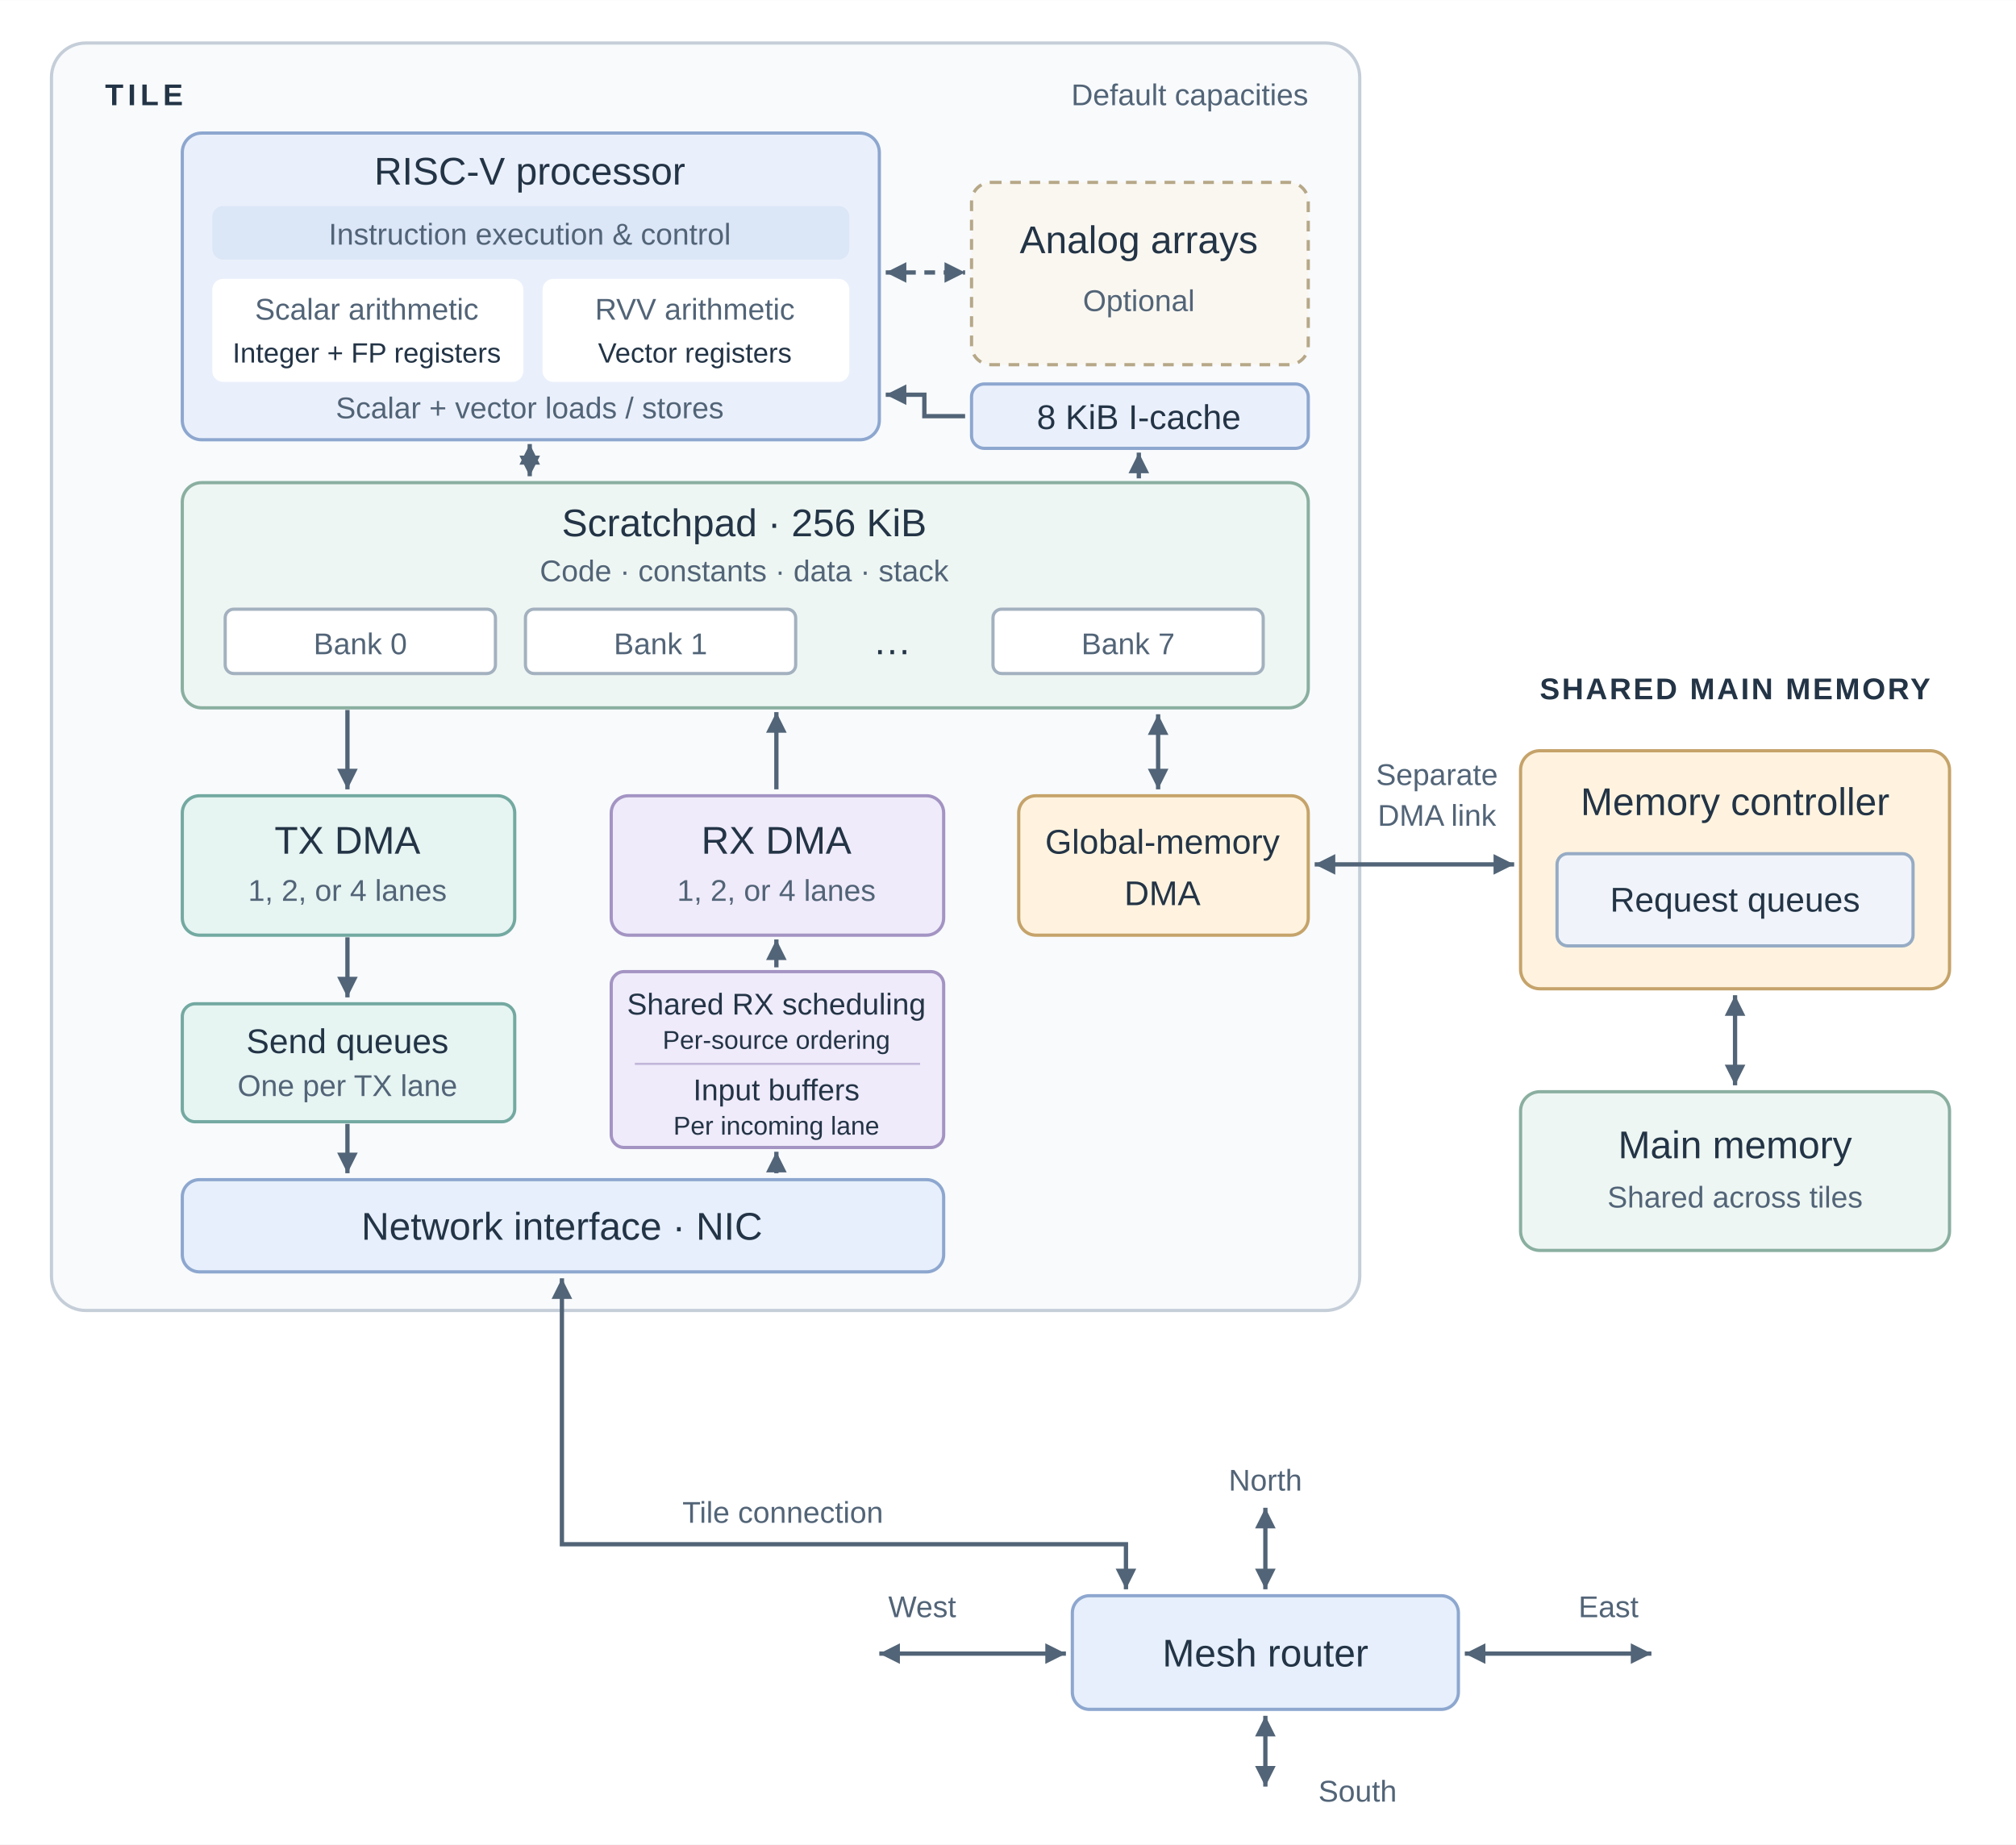
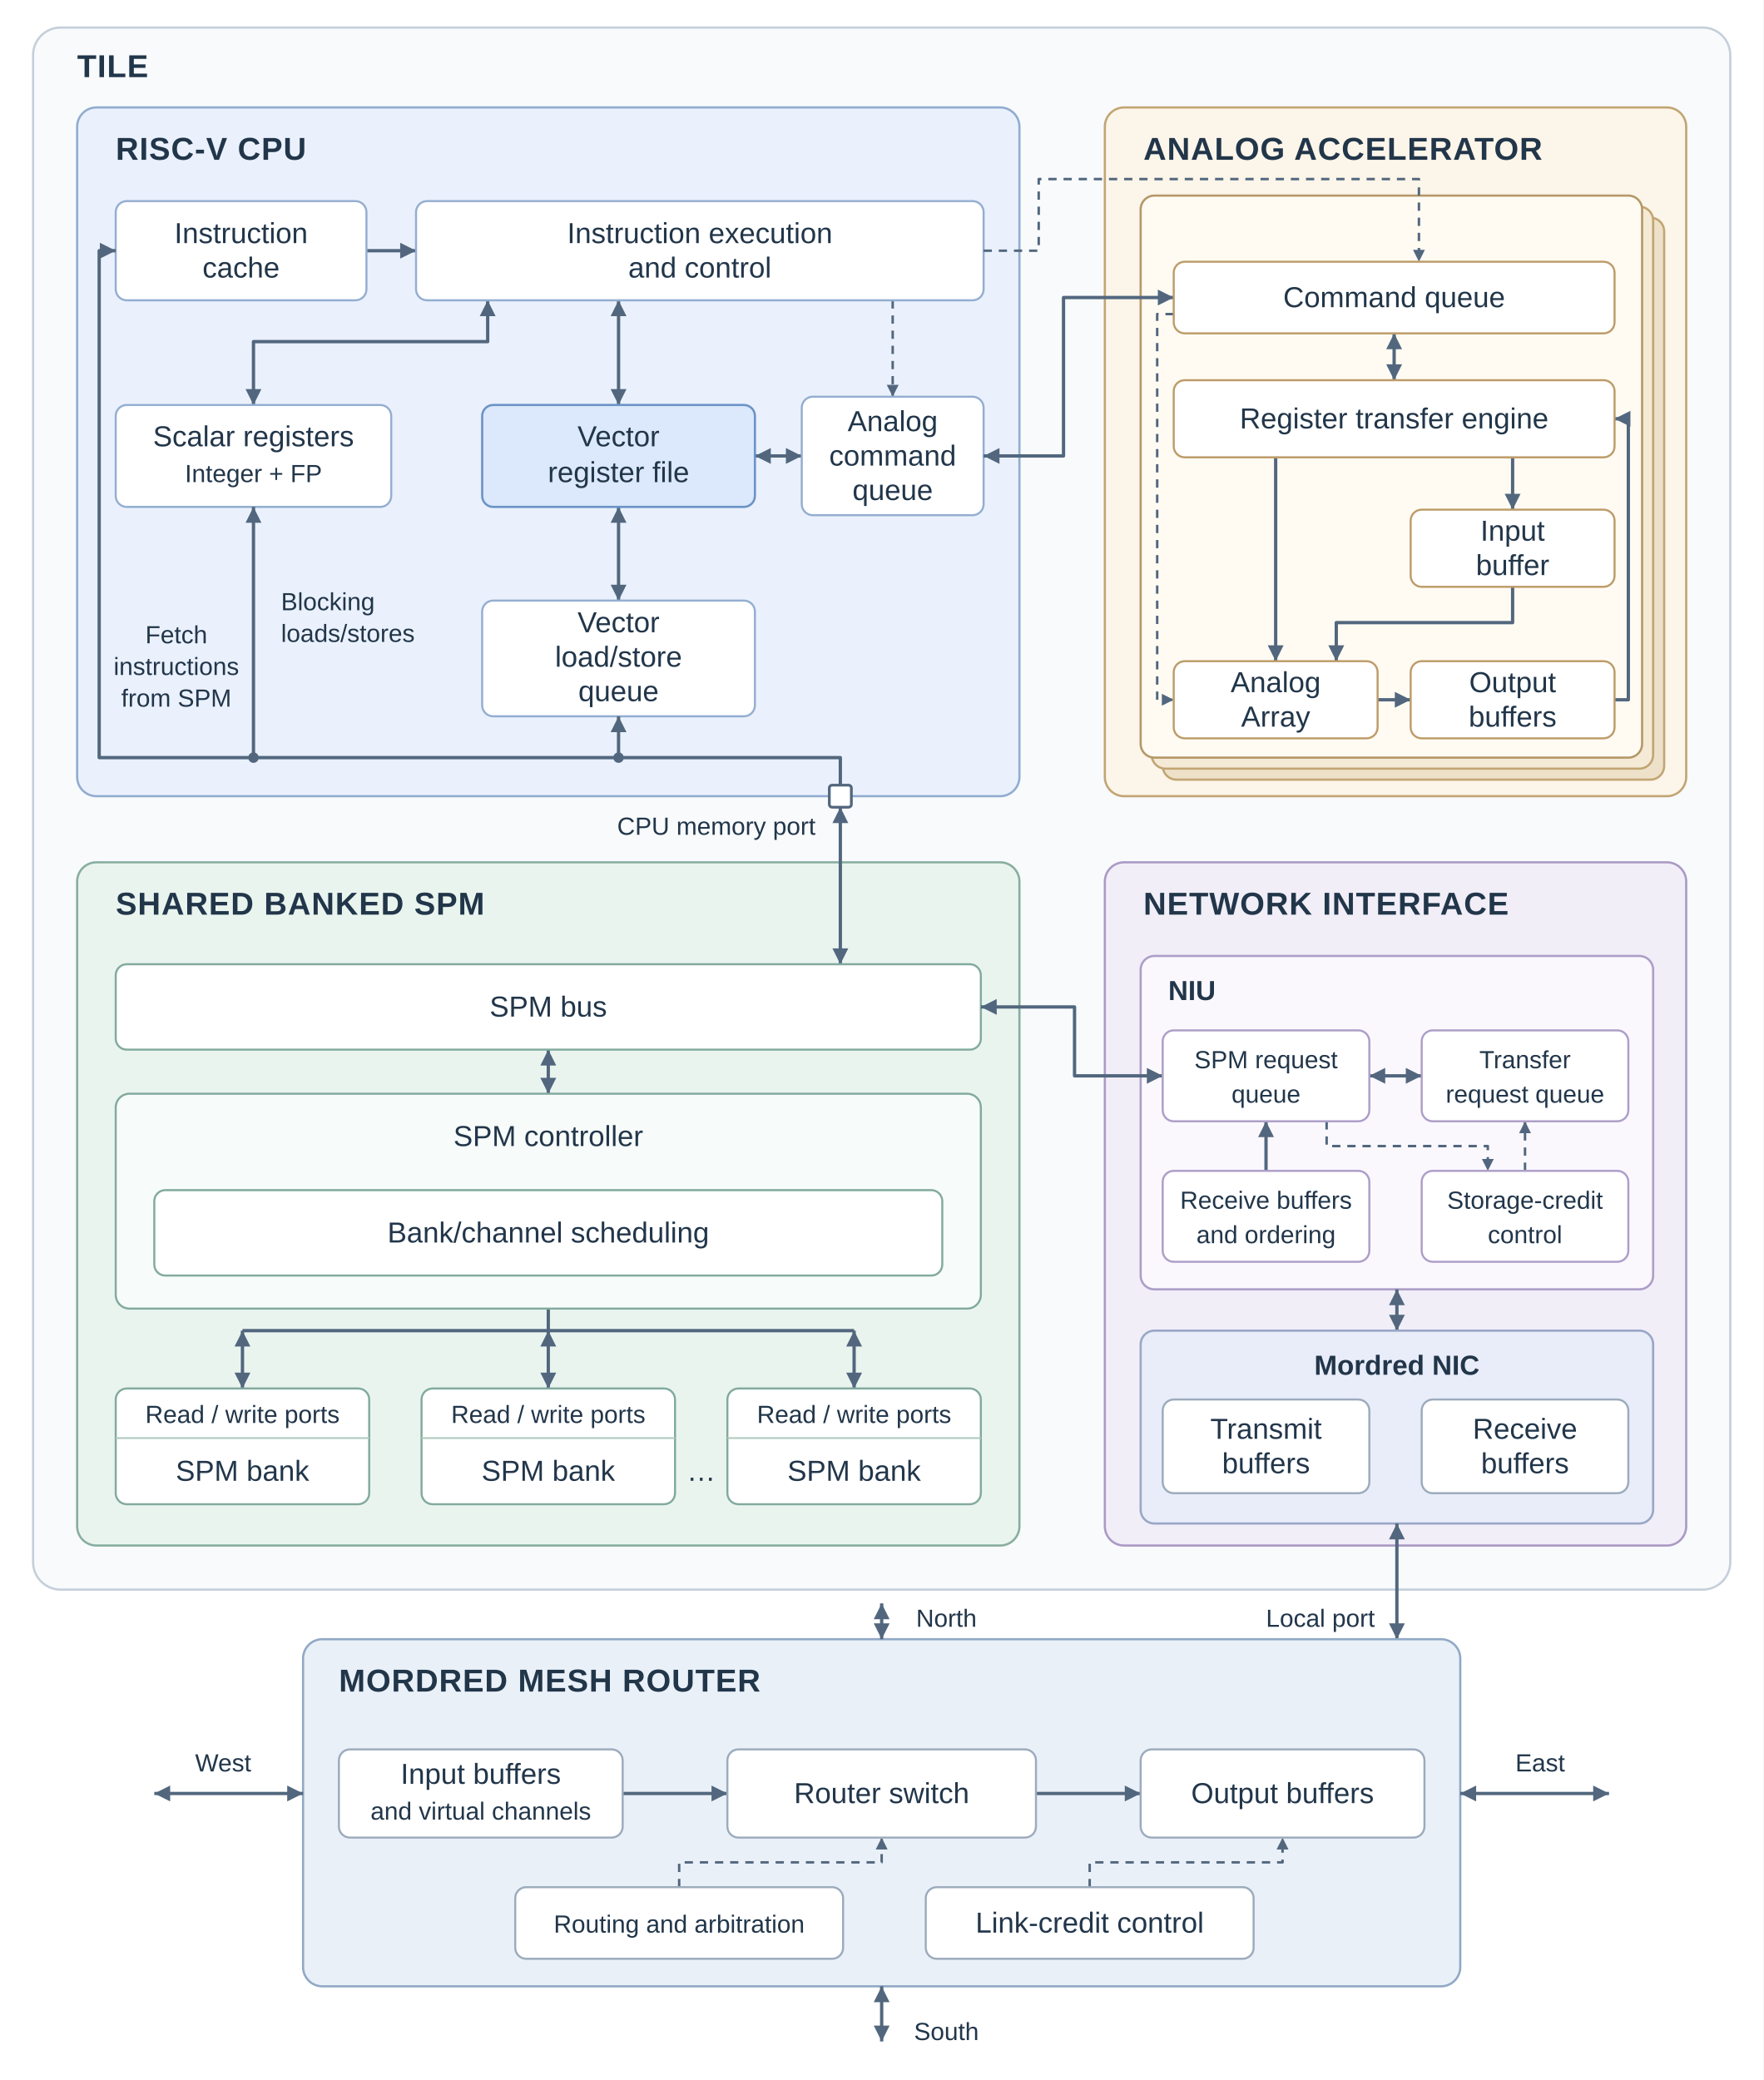
- <svg xmlns="http://www.w3.org/2000/svg" width="800" height="732" viewBox="0 0 940 860" role="img" aria-labelledby="title desc">
+ <svg xmlns="http://www.w3.org/2000/svg" width="1280" height="1510" viewBox="0 0 1280 1510" role="img" aria-labelledby="title desc">
  <defs>
-     <marker id="end" viewBox="0 0 10 10" refX="9" refY="5" markerWidth="6" markerHeight="6" orient="auto">
-       <path d="M 1 1 L 9 5 L 1 9 Z" fill="#526477" />
-     </marker>
-     <marker id="start" viewBox="0 0 10 10" refX="1" refY="5" markerWidth="6" markerHeight="6" orient="auto">
-       <path d="M 9 1 L 1 5 L 9 9 Z" fill="#526477" />
+     <marker id="arrow-end" viewBox="0 0 10 10" refX="9" refY="5" markerWidth="6" markerHeight="6" orient="auto-start-reverse">
+       <path d="M 1 1 L 9 5 L 1 9 Z" fill="#52677e" />
    </marker>
    <style>
-       text { font-family: Arial, Helvetica, sans-serif; fill: #233446; font-size: 18px; text-anchor: middle; }
-       .small { font-size: 14px; fill: #526477; }
-       .wire { fill: none; stroke: #526477; stroke-width: 2; marker-end: url(#end); }
-       .both { marker-start: url(#start); }
-       .box { fill: #fff; stroke: #a3b1bf; stroke-width: 1.5; }
-       .queue { fill: #f0f4fa; stroke: #96abc4; stroke-width: 1.5; }
-       .compute { fill: #eaf0fb; stroke: #8da7cf; }
-       .tx { fill: #e6f4f2; stroke: #73a9a1; }
-       .rx { fill: #efebfa; stroke: #a394c3; }
-       .memory { fill: #fff3df; stroke: #c5a36a; }
-       .network { fill: #e6effb; stroke: #8da7cf; }
+       text { font-family: Arial, Helvetica, sans-serif; font-size: 21px; fill: #22364a; text-anchor: middle; }
+       .heading { font-size: 23px; font-weight: 700; text-anchor: start; letter-spacing: .6px; }
+       .subheading { font-size: 20px; font-weight: 700; text-anchor: start; }
+       .small { font-size: 18px; }
+       .block { fill: #fff; stroke: #9cabbc; stroke-width: 1.5; }
+       .cpu-block { stroke: #94aed1; }
+       .spm-block { stroke: #82aa9e; }
+       .array-block { stroke: #bd9c69; }
+       .niu-block { stroke: #ad9ec8; }
+       .wire { fill: none; stroke: #52677e; stroke-width: 2.4; stroke-linejoin: round; marker-end: url(#arrow-end); }
+       .both { marker-start: url(#arrow-end); }
+       .branch { fill: none; stroke: #52677e; stroke-width: 2.4; stroke-linejoin: round; marker-start: url(#arrow-end); }
+       .connection { fill: none; stroke: #52677e; stroke-width: 2.4; stroke-linejoin: round; }
+       .control { fill: none; stroke: #52677e; stroke-width: 1.8; stroke-dasharray: 6 5; stroke-linejoin: round; marker-end: url(#arrow-end); }
+       .junction { fill: #52677e; }
    </style>
  </defs>
-   <rect width="940" height="860" fill="#fff" />
-   <rect x="24" y="20" width="610" height="591" rx="16" fill="#f8fafc" stroke="#c5ced8" stroke-width="1.5" />
-   <text x="49" y="49" style="text-anchor:start;font-size:14px;font-weight:bold;letter-spacing:2px">TILE</text>
-   <text x="610" y="49" class="small" style="text-anchor:end">Default capacities</text>
-   <rect class="box compute" x="85" y="62" width="325" height="143" rx="9" />
-   <text x="247" y="86">RISC-V processor</text>
-   <rect x="99" y="96" width="297" height="25" rx="5" fill="#dbe6f7" />
-   <text x="247" y="114" class="small">Instruction execution &amp; control</text>
-   <rect x="99" y="130" width="145" height="48" rx="5" fill="#fff" />
-   <rect x="253" y="130" width="143" height="48" rx="5" fill="#fff" />
-   <text x="171" y="149" class="small">Scalar arithmetic</text>
-   <text x="171" y="169" style="font-size:13px">Integer + FP registers</text>
-   <text x="324" y="149" class="small">RVV arithmetic</text>
-   <text x="324" y="169" style="font-size:13px">Vector registers</text>
-   <text x="247" y="195" class="small">Scalar + vector loads / stores</text>
-   <path class="wire both" d="M 413 127 H 450" stroke-dasharray="5 4" />
-   <rect x="453" y="85" width="157" height="85" rx="9" fill="#faf7f1" stroke="#b6a888" stroke-width="1.5" stroke-dasharray="5 4" />
-   <text x="531" y="118">Analog arrays</text>
-   <text x="531" y="145" class="small">Optional</text>
-   <rect class="box compute" x="453" y="179" width="157" height="30" rx="6" />
-   <text x="531" y="200" style="font-size:16px">8 KiB I-cache</text>
-   <path class="wire" d="M 531 223 V 211" />
-   <path class="wire" d="M 450 194 H 431 V 184 H 413" />
-   <path class="wire both" d="M 247 207 V 222" />
-   <rect x="85" y="225" width="525" height="105" rx="9" fill="#eef6f3" stroke="#8aafa0" stroke-width="1.5" />
-   <text x="347" y="250">Scratchpad · 256 KiB</text>
-   <text x="347" y="271" class="small">Code · constants · data · stack</text>
-   <rect class="box" x="105" y="284" width="126" height="30" rx="4" />
-   <rect class="box" x="245" y="284" width="126" height="30" rx="4" />
-   <rect class="box" x="463" y="284" width="126" height="30" rx="4" />
-   <text x="168" y="305" class="small">Bank 0</text>
-   <text x="308" y="305" class="small">Bank 1</text>
-   <text x="416" y="305">…</text>
-   <text x="526" y="305" class="small">Bank 7</text>
-   <path class="wire" d="M 162 331 V 368" />
-   <path class="wire" d="M 362 368 V 332" />
-   <rect class="box tx" x="85" y="371" width="155" height="65" rx="8" />
-   <rect class="box rx" x="285" y="371" width="155" height="65" rx="8" />
-   <text x="162" y="398">TX DMA</text>
-   <text x="162" y="420" class="small">1, 2, or 4 lanes</text>
-   <text x="362" y="398">RX DMA</text>
-   <text x="362" y="420" class="small">1, 2, or 4 lanes</text>
-   <path class="wire" d="M 162 437 V 465" />
-   <path class="wire" d="M 362 451 V 438" />
-   <rect class="queue tx" x="85" y="468" width="155" height="55" rx="6" />
-   <rect class="queue rx" x="285" y="453" width="155" height="82" rx="6" />
-   <text x="162" y="491" style="font-size:16px">Send queues</text>
-   <text x="162" y="511" class="small">One per TX lane</text>
-   <text x="362" y="473" style="font-size:14px">Shared RX scheduling</text>
-   <text x="362" y="489" style="font-size:12px">Per-source ordering</text>
-   <path d="M 296 496 H 429" stroke="#c2b7da" />
-   <text x="362" y="513" style="font-size:14px">Input buffers</text>
-   <text x="362" y="529" style="font-size:12px">Per incoming lane</text>
-   <path class="wire" d="M 162 524 V 547" />
-   <path class="wire" d="M 362 547 V 537" />
-   <rect class="box network" x="85" y="550" width="355" height="43" rx="8" />
-   <text x="262" y="578">Network interface · NIC</text>
-   <path class="wire both" d="M 540 333 V 368" />
-   <rect class="box memory" x="475" y="371" width="135" height="65" rx="8" />
-   <text x="542" y="398" style="font-size:16px">Global-memory</text>
-   <text x="542" y="422" style="font-size:16px">DMA</text>
-   <path class="wire both" d="M 613 403 H 706" />
-   <text x="670" y="366" class="small">Separate</text>
-   <text x="670" y="385" class="small">DMA link</text>
-   <text x="809" y="326" style="font-size:14px;font-weight:bold;letter-spacing:1px">SHARED MAIN MEMORY</text>
-   <rect class="box memory" x="709" y="350" width="200" height="111" rx="9" />
-   <text x="809" y="380">Memory controller</text>
-   <rect class="queue" x="726" y="398" width="166" height="43" rx="5" />
-   <text x="809" y="425" style="font-size:16px">Request queues</text>
-   <path class="wire both" d="M 809 464 V 506" />
-   <rect x="709" y="509" width="200" height="74" rx="9" fill="#eef6f3" stroke="#8aafa0" stroke-width="1.5" />
-   <text x="809" y="540">Main memory</text>
-   <text x="809" y="563" class="small">Shared across tiles</text>
-   <path class="wire both" d="M 262 596 V 720 H 525 V 741" />
-   <text x="365" y="710" class="small">Tile connection</text>
-   <rect class="box network" x="500" y="744" width="180" height="53" rx="8" />
-   <text x="590" y="777">Mesh router</text>
-   <path class="wire both" d="M 497 771 H 410" />
-   <text x="430" y="754" class="small">West</text>
-   <path class="wire both" d="M 683 771 H 770" />
-   <text x="750" y="754" class="small">East</text>
-   <path class="wire both" d="M 590 741 V 703" />
-   <text x="590" y="695" class="small">North</text>
-   <path class="wire both" d="M 590 800 V 833" />
-   <text x="633" y="840" class="small">South</text>
+   <rect width="1280" height="1510" fill="#fff" />
+   <rect id="tile" x="24" y="20" width="1232" height="1134" rx="20" fill="#f8fafc" stroke="#c5cfda" stroke-width="1.6" />
+   <text x="56" y="56" class="heading">TILE</text>
+   <rect id="cpu" x="56" y="78" width="684" height="500" rx="14" fill="#eaf1fc" stroke="#91acd0" stroke-width="1.6" />
+   <text x="84" y="116" class="heading">RISC-V CPU</text>
+   <rect id="arrays" x="802" y="78" width="422" height="500" rx="14" fill="#fcf5e9" stroke="#c2a573" stroke-width="1.6" />
+   <text x="830" y="116" class="heading">ANALOG ACCELERATOR</text>
+   <rect id="spm" x="56" y="626" width="684" height="496" rx="14" fill="#eaf4ef" stroke="#88ae9f" stroke-width="1.6" />
+   <text x="84" y="664" class="heading">SHARED BANKED SPM</text>
+   <rect id="network-interface" x="802" y="626" width="422" height="496" rx="14" fill="#f1eef8" stroke="#aa9ac4" stroke-width="1.6" />
+   <text x="830" y="664" class="heading">NETWORK INTERFACE</text>
+   <path class="wire" d="M 266 182 H 302" />
+   <path class="wire both" d="M 354 218 L 354 248 H 184 V 294" />
+   <path class="wire both" d="M 449 218 L 449 294" />
+   <path class="control" d="M 648 218 V 288" />
+   <path class="wire both" d="M 449 368 L 449 436" />
+   <path class="wire both" d="M 548 331 H 582" />
+   <rect id="instruction-cache" class="block cpu-block" x="84" y="146" width="182" height="72" rx="8" />
+   <text x="175" y="176.5">Instruction</text>
+   <text x="175" y="201.5">cache</text>
+   <rect id="execution-control" class="block cpu-block" x="302" y="146" width="412" height="72" rx="8" />
+   <text x="508" y="176.5">Instruction execution</text>
+   <text x="508" y="201.5">and control</text>
+   <rect id="scalar-registers" class="block cpu-block" x="84" y="294" width="200" height="74" rx="8" />
+   <text x="184" y="324">Scalar registers</text>
+   <text x="184" y="350" class="small">Integer + FP</text>
+   <rect id="vector-registers" x="350" y="294" width="198" height="74" rx="8" fill="#dce8fb" stroke="#6b94c7" stroke-width="1.6" />
+   <text x="449" y="324">Vector</text>
+   <text x="449" y="350">register file</text>
+   <rect id="lsq" class="block cpu-block" x="350" y="436" width="198" height="84" rx="8" />
+   <text x="449" y="459">Vector</text>
+   <text x="449" y="484">load/store</text>
+   <text x="449" y="509">queue</text>
+   <rect id="analog-command-queue" class="block cpu-block" x="582" y="288" width="132" height="86" rx="8" />
+   <text x="648" y="313">Analog</text>
+   <text x="648" y="338">command</text>
+   <text x="648" y="363">queue</text>
+   <path id="cache-fill-path" class="branch" d="M 84 182 H 72 V 550 H 610 V 570" />
+   <path id="scalar-memory-path" class="branch" d="M 184 368 L 184 550" />
+   <path id="vector-memory-path" class="branch" d="M 449 520 L 449 550" />
+   <text x="128" y="467" class="small">Fetch</text>
+   <text x="128" y="490" class="small">instructions</text>
+   <text x="128" y="513" class="small">from SPM</text>
+   <text x="204" y="443" class="small" style="text-anchor:start">Blocking</text>
+   <text x="204" y="466" class="small" style="text-anchor:start">loads/stores</text>
+   <circle class="junction" cx="184" cy="550" r="3.8" />
+   <circle class="junction" cx="449" cy="550" r="3.8" />
+   <rect id="cpu-memory-port" x="602" y="570" width="16" height="16" rx="2" fill="#fff" stroke="#52677e" stroke-width="2" />
+   <text x="592" y="606" class="small" style="text-anchor:end">CPU memory port</text>
+   <path id="cpu-spm-interface" class="wire both" d="M 610 586 L 610 700" />
+   <rect x="844" y="158" width="364" height="408" rx="10" fill="#eee1c9" stroke="#c2a573" stroke-width="1.6" />
+   <rect x="836" y="150" width="364" height="408" rx="10" fill="#f5ead6" stroke="#c2a573" stroke-width="1.6" />
+   <rect id="analog-array" x="828" y="142" width="364" height="408" rx="10" fill="#fffbf3" stroke="#b59869" stroke-width="1.6" />
+   <path class="control" d="M 714 182 H 754 V 130 H 1030 V 190" />
+   <path id="vector-array-interface" class="wire both" d="M 714 331 H 772 V 216 H 852" />
+   <path class="control" d="M 852 228 H 840 V 508 H 852" />
+   <path class="wire both" d="M 1012 242 L 1012 276" />
+   <path class="wire" d="M 926 332 V 480" />
+   <path class="wire" d="M 1098 332 V 370" />
+   <path class="wire" d="M 1098 426 V 452 H 970 V 480" />
+   <path class="wire" d="M 1000 508 H 1024" />
+   <path class="wire" d="M 1172 508 H 1182 V 304 H 1172" />
+   <rect id="array-command-queue" class="block array-block" x="852" y="190" width="320" height="52" rx="8" />
+   <text x="1012" y="223">Command queue</text>
+   <rect id="array-transfer-engine" class="block array-block" x="852" y="276" width="320" height="56" rx="8" />
+   <text x="1012" y="311">Register transfer engine</text>
+   <rect id="array-input" class="block array-block" x="1024" y="370" width="148" height="56" rx="8" />
+   <text x="1098" y="392.5">Input</text>
+   <text x="1098" y="417.5">buffer</text>
+   <rect id="mvm-engine" class="block array-block" x="852" y="480" width="148" height="56" rx="8" />
+   <text x="926" y="502.5">Analog</text>
+   <text x="926" y="527.5">Array</text>
+   <rect id="array-results" class="block array-block" x="1024" y="480" width="148" height="56" rx="8" />
+   <text x="1098" y="502.5">Output</text>
+   <text x="1098" y="527.5">buffers</text>
+   <path class="wire both" d="M 398 762 L 398 794" />
+   <path class="connection" d="M 398 950 V 966 M 176 966 H 620" />
+   <path class="wire both" d="M 176 966 L 176 1008" />
+   <path class="wire both" d="M 398 966 L 398 1008" />
+   <path class="wire both" d="M 620 966 L 620 1008" />
+   <rect id="spm-bus" class="block spm-block" x="84" y="700" width="628" height="62" rx="8" />
+   <text x="398" y="738">SPM bus</text>
+   <g id="spm-controller">
+     <rect id="spm-controller-outline" x="84" y="794" width="628" height="156" rx="10" fill="#f7fbf9" stroke="#82aa9e" stroke-width="1.5" />
+     <text x="398" y="832">SPM controller</text>
+     <rect id="bank-channel-scheduling" class="block spm-block" x="112" y="864" width="572" height="62" rx="8" />
+     <text x="398" y="902">Bank/channel scheduling</text>
+   </g>
+   <g id="spm-bank-left">
+     <rect class="block spm-block" x="84" y="1008" width="184" height="84" rx="8" />
+     <path d="M 84 1044 H 268" stroke="#b2cbbf" stroke-width="1.3" />
+     <text x="176" y="1033" class="small">Read / write ports</text>
+     <text x="176" y="1075">SPM bank</text>
+   </g>
+   <g id="spm-bank-middle">
+     <rect class="block spm-block" x="306" y="1008" width="184" height="84" rx="8" />
+     <path d="M 306 1044 H 490" stroke="#b2cbbf" stroke-width="1.3" />
+     <text x="398" y="1033" class="small">Read / write ports</text>
+     <text x="398" y="1075">SPM bank</text>
+   </g>
+   <g id="spm-bank-right">
+     <rect class="block spm-block" x="528" y="1008" width="184" height="84" rx="8" />
+     <path d="M 528 1044 H 712" stroke="#b2cbbf" stroke-width="1.3" />
+     <text x="620" y="1033" class="small">Read / write ports</text>
+     <text x="620" y="1075">SPM bank</text>
+   </g>
+   <text x="509" y="1075">…</text>
+   <rect id="niu" x="828" y="694" width="372" height="242" rx="10" fill="#faf8fd" stroke="#ad9ec8" stroke-width="1.6" />
+   <text x="848" y="726" class="subheading">NIU</text>
+   <path id="niu-spm-interface" class="wire both" d="M 712 731 H 780 V 781 H 844" />
+   <path class="wire both" d="M 994 781 H 1032" />
+   <path class="wire" d="M 919 850 V 814" />
+   <path class="control" d="M 1107 850 V 814" />
+   <path class="control" d="M 963 814 V 832 H 1080 V 850" />
+   <rect id="niu-fragments" class="block niu-block" x="844" y="748" width="150" height="66" rx="8" />
+   <text x="919" y="775.5" class="small">SPM request</text>
+   <text x="919" y="800.5" class="small">queue</text>
+   <rect id="niu-requests" class="block niu-block" x="1032" y="748" width="150" height="66" rx="8" />
+   <text x="1107" y="775.5" class="small">Transfer</text>
+   <text x="1107" y="800.5" class="small">request queue</text>
+   <rect id="niu-receive" class="block niu-block" x="844" y="850" width="150" height="66" rx="8" />
+   <text x="919" y="877.5" class="small">Receive buffers</text>
+   <text x="919" y="902.5" class="small">and ordering</text>
+   <rect id="storage-credits" class="block niu-block" x="1032" y="850" width="150" height="66" rx="8" />
+   <text x="1107" y="877.5" class="small">Storage-credit</text>
+   <text x="1107" y="902.5" class="small">control</text>
+   <path class="wire both" d="M 1014 936 L 1014 966" />
+   <rect id="nic" x="828" y="966" width="372" height="140" rx="10" fill="#e9edf9" stroke="#99a7c6" stroke-width="1.6" />
+   <text x="1014" y="998" style="font-size:20px;font-weight:700">Mordred NIC</text>
+   <rect id="nic-transmit" class="block" x="844" y="1016" width="150" height="68" rx="8" />
+   <text x="919" y="1044.5">Transmit</text>
+   <text x="919" y="1069.5">buffers</text>
+   <rect id="nic-receive" class="block" x="1032" y="1016" width="150" height="68" rx="8" />
+   <text x="1107" y="1044.5">Receive</text>
+   <text x="1107" y="1069.5">buffers</text>
+   <path id="nic-router-interface" class="wire both" d="M 1014 1106 L 1014 1190" />
+   <text x="998" y="1181" class="small" style="text-anchor:end">Local port</text>
+   <rect id="router" x="220" y="1190" width="840" height="252" rx="14" fill="#eaf0f8" stroke="#91a9c5" stroke-width="1.6" />
+   <text x="246" y="1228" class="heading">MORDRED MESH ROUTER</text>
+   <path class="wire" d="M 452 1302 H 528" />
+   <path class="wire" d="M 752 1302 H 828" />
+   <path class="control" d="M 493 1370 V 1352 H 640 V 1334" />
+   <path class="control" d="M 791 1370 V 1352 H 931 V 1334" />
+   <rect id="router-input" class="block" x="246" y="1270" width="206" height="64" rx="8" />
+   <text x="349" y="1295">Input buffers</text>
+   <text x="349" y="1321" class="small">and virtual channels</text>
+   <rect id="router-switch" class="block" x="528" y="1270" width="224" height="64" rx="8" />
+   <text x="640" y="1309">Router switch</text>
+   <rect id="router-output" class="block" x="828" y="1270" width="206" height="64" rx="8" />
+   <text x="931" y="1309">Output buffers</text>
+   <rect id="router-arbitration" class="block" x="374" y="1370" width="238" height="52" rx="8" />
+   <text x="493" y="1403" class="small">Routing and arbitration</text>
+   <rect id="router-credits" class="block" x="672" y="1370" width="238" height="52" rx="8" />
+   <text x="791" y="1403">Link-credit control</text>
+   <path class="wire both" d="M 220 1302 H 112" />
+   <text x="162" y="1286" class="small">West</text>
+   <path class="wire both" d="M 1060 1302 H 1168" />
+   <text x="1118" y="1286" class="small">East</text>
+   <path class="wire both" d="M 640 1190 L 640 1164" />
+   <text x="687" y="1181" class="small">North</text>
+   <path class="wire both" d="M 640 1442 L 640 1482" />
+   <text x="687" y="1481" class="small">South</text>
</svg>
